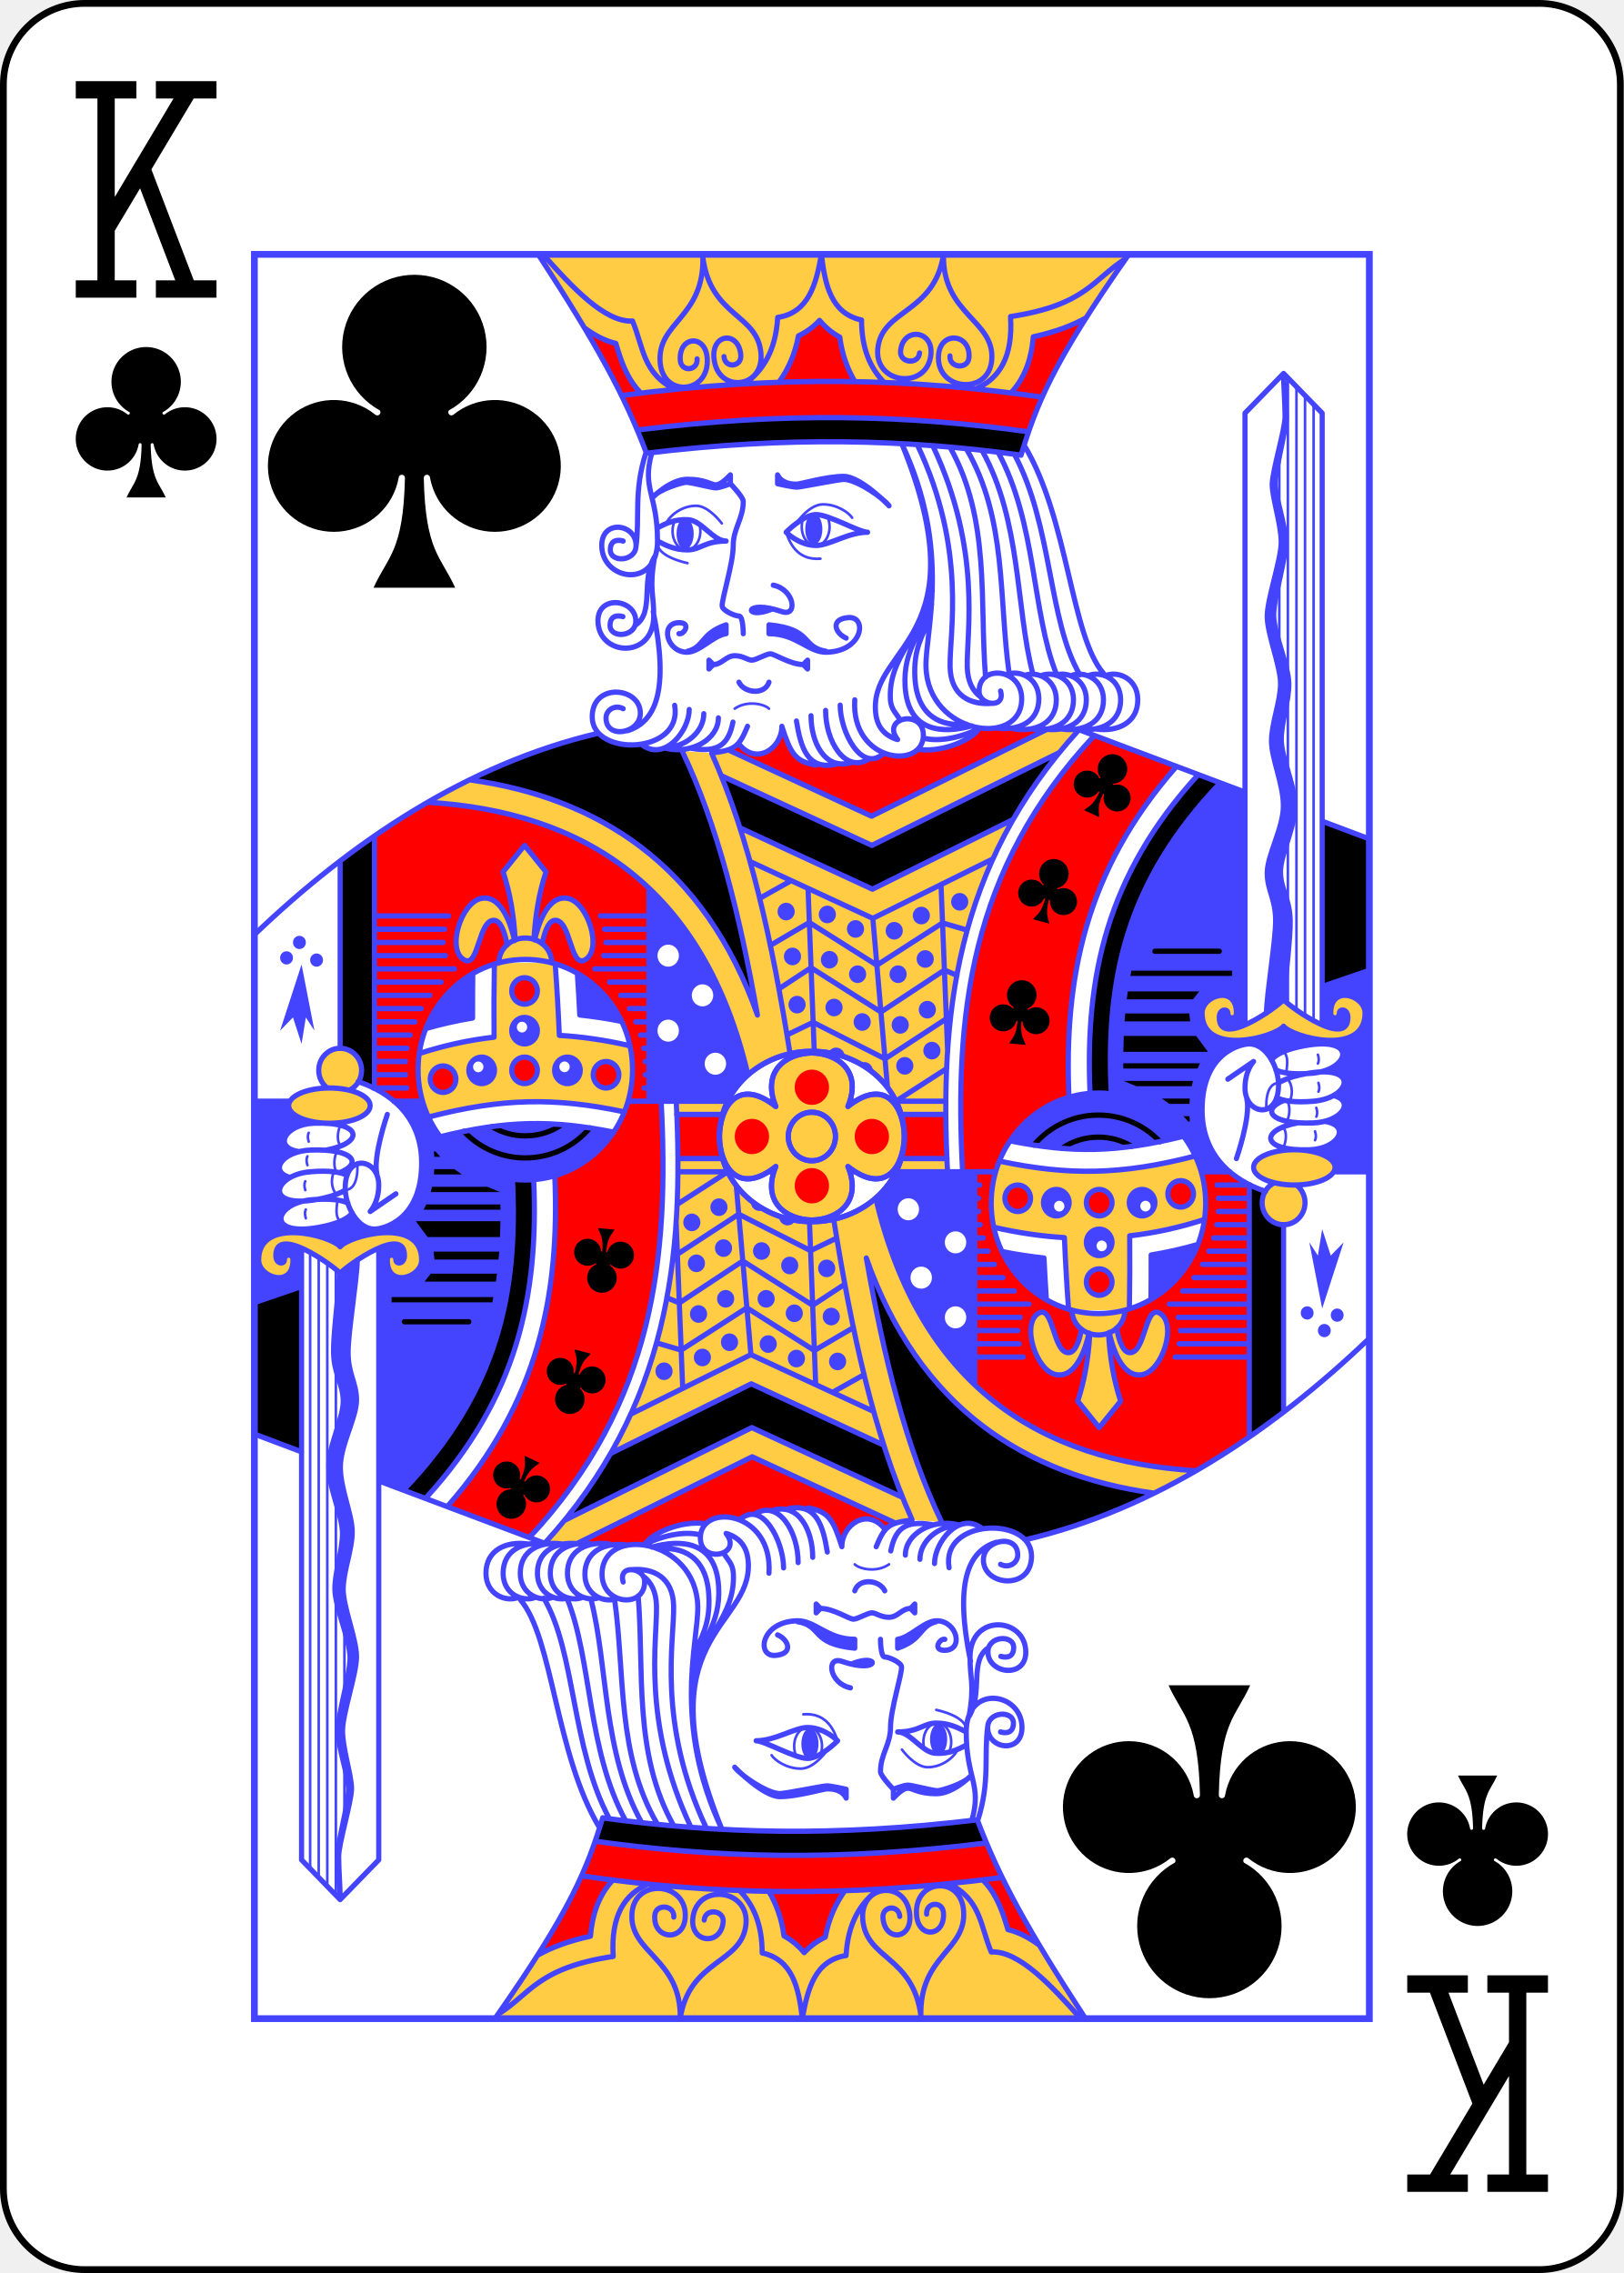
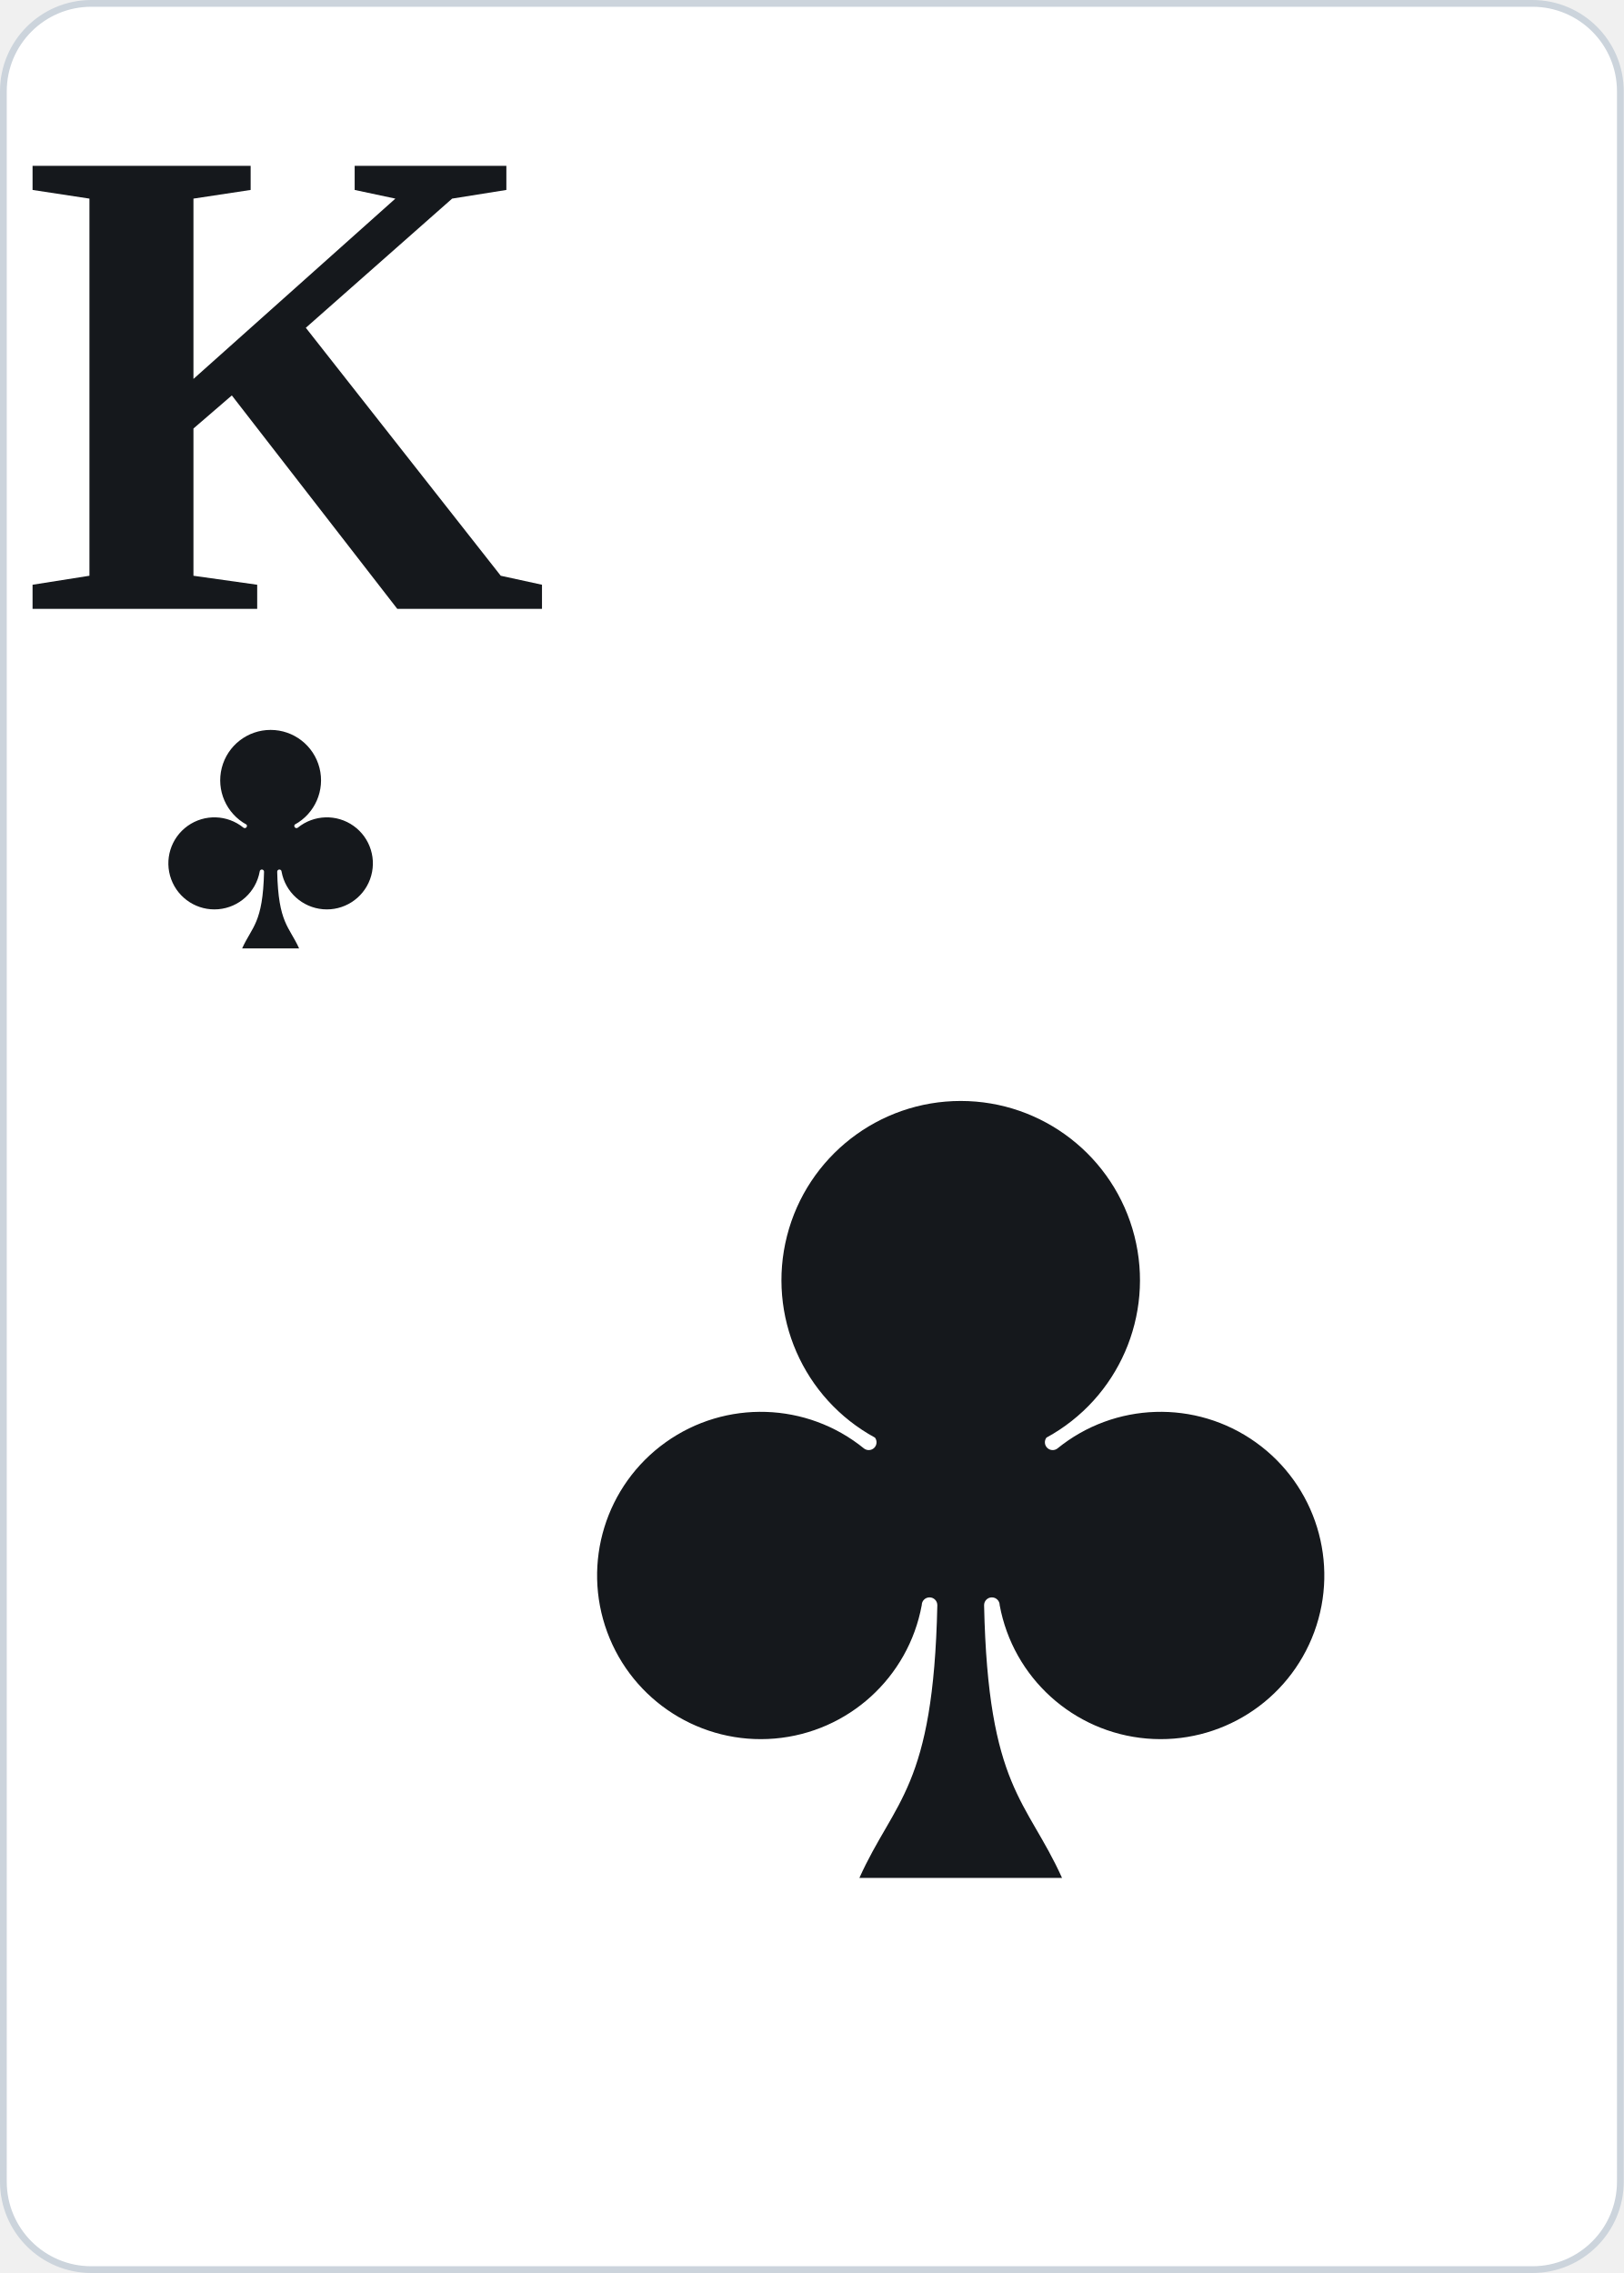
- <svg xmlns="http://www.w3.org/2000/svg" xmlns:xlink="http://www.w3.org/1999/xlink" class="card" face="KC" height="3.5in" preserveAspectRatio="none" viewBox="-120 -168 240 336" width="2.5in">
+ <svg xmlns="http://www.w3.org/2000/svg" xmlns:xlink="http://www.w3.org/1999/xlink" class="card" face="KC" width="2.5in" height="3.5in" viewBox="-120 -168 240 336">
  <defs>
-     <symbol id="VCK" viewBox="-500 -500 1000 1000" preserveAspectRatio="xMinYMid">
-       <path d="M-285 -460L-85 -460M-185 -460L-185 460M-285 460L-85 460M85 -460L285 -460M185 -440L-170 155M85 460L285 460M185 440L-10 -70" stroke="black" stroke-width="80" stroke-linecap="square" stroke-miterlimit="1.5" fill="none" />
+     <symbol id="pC" viewBox="-600 -600 1200 1200">
+       <path d="M30 150C35 385 85 400 130 500L-130 500C-85 400 -35 385 -30 150A10 10 0 0 0 -50 150A210 210 0 1 1 -124 -51A10 10 0 0 0 -110 -65A230 230 0 1 1 110 -65A10 10 0 0 0 124 -51A210 210 0 1 1 50 150A10 10 0 0 0 30 150Z" fill="#15181c" />
    </symbol>
-     <symbol id="SCK" viewBox="-600 -600 1200 1200" preserveAspectRatio="xMinYMid">
-       <path d="M30 150C35 385 85 400 130 500L-130 500C-85 400 -35 385 -30 150A10 10 0 0 0 -50 150A210 210 0 1 1 -124 -51A10 10 0 0 0 -110 -65A230 230 0 1 1 110 -65A10 10 0 0 0 124 -51A210 210 0 1 1 50 150A10 10 0 0 0 30 150Z" fill="black" />
-     </symbol>
-     <symbol id="CK6" preserveAspectRatio="none" viewBox="0 0 1300 2000">
-       <path stroke="#44F" stroke-linecap="round" stroke-linejoin="round" stroke-width="3" fill="none" d="M1205,585.225V501.004M1205,664.064V585.225M1205,736.068V664.064M1205,476.729V140M1235,868.537V170M1225,862.945V160M1215,856.566V150M1205,849.232V796.725M1195,230.035V218.912M1195,285.711V230.035M1195,370.186l10e-5,-27.113M1195,440.066V370.186M1200.558,904.105c3.887,4.861 4.604,9.572 2.486,23.824M1205,935c3.887,4.861 6.708,14.032 2.537,24.384M1203.41,958.186c3.887,4.861 4.655,15.264 0.895,23.768M1199.847,989.828c3.887,4.861 3.629,14.443 0.074,22.537M1240,907.258c1.276,3.844 1.458,7.25 0,10M1240.616,939.218c1.276,3.844 1.458,7.25 0,10M1238.152,967.503c1.276,3.844 1.458,7.25 0,10M1236.642,994.179c1.276,3.844 1.458,7.25 0,10M1193.849,939.442C1177.135,940 1180,970 1180,970M480,305c5,-10 19.189,-20 35,-20 15,0 30,20 30,20M630,307.109c0,0 15.591,-23.505 32.587,-23.701 16.869,-0.194 30.733,9.623 34.403,15.199M620,315c5,15 14.811,31.867 40,30M470,325c-3.264,17.638 35,25 35,25M518.899,305.825c0.711,2.408 1.101,5.027 1.101,7.767 0,11.823 -7.264,21.408 -16.225,21.408 -8.961,0 -16.225,-9.585 -16.225,-21.408 0,-4.157 0.898,-8.038 2.453,-11.323M668.26,297.641c1.512,3.253 2.383,7.08 2.383,11.175 0,11.823 -7.264,21.408 -16.225,21.408 -8.961,0 -16.225,-9.585 -16.225,-21.408 0,-3.679 0.703,-7.142 1.943,-10.166M560,515c15,-10 35,-5 40,0" />
-       <use xlink:href="#SCK" height="90" width="90" transform="translate(893,859)scale(1,0.972)rotate(5)translate(-45,-45)" />
-       <use xlink:href="#SCK" height="90" width="90" transform="translate(927,721)scale(1,0.972)rotate(15)translate(-45,-45)" />
-       <use xlink:href="#SCK" height="90" width="90" transform="translate(992,601)scale(1,0.972)rotate(25)translate(-45,-45)" />
-     </symbol>
-     <symbol id="CK5" preserveAspectRatio="none" viewBox="0 0 1300 2000">
-       <path stroke="#44F" stroke-linecap="round" stroke-linejoin="round" stroke-width="6" fill="none" d="M522.899,3.48c9.297,67.907 63.934,63.432 67.753,108.843 3.441,40.921 -51.645,45.49 -54.872,4.551 -2.181,-27.669 29.204,-29.893 31.355,-2.601 1.075,13.646 -18.522,15.272 -19.597,1.625M522.899,3.48C524.357,72.037 469.728,76.624 473.07,122.076c3.011,40.956 58.098,36.388 54.872,-4.551 -2.181,-27.669 -33.506,-24.692 -31.355,2.601 1.075,13.646 20.673,12.021 19.597,-1.625M803.52,0.008c-1.617,68.432 60.021,74.375 56.2,119.751 -3.446,40.92 -65.701,35.012 -62.012,-5.886 2.493,-27.641 37.895,-23.902 35.436,3.364 -1.229,13.633 -23.377,11.53 -22.147,-2.102M803.499,0.01C792.848,67.581 731.196,61.822 726.837,107.146c-3.931,40.874 58.324,46.784 62.012,5.886 2.493,-27.641 -32.977,-30.629 -35.436,-3.364 -1.229,13.633 20.918,15.735 22.147,2.102M881.76,157.364c1.162,-1.191 2.297,-2.424 3.404,-3.7 13.508,-15.578 21.043,-36.194 22.979,-60.173C934.565,87.882 954.374,80.312 970,71.807M840.764,152.609C868.581,141.054 884.669,116.444 881.616,70.528 970.038,57.493 977.856,28.05 1016.116,4.804M384.638,83.186c11.354,8.151 23.456,14.705 36.844,17.809 3.267,10.612 6.91,23.055 14.428,36.765 3.727,6.796 8.659,13.439 14.821,19.612M490.657,153.044C452.771,135.41 453.483,104.497 440.895,75.58 408.942,77.337 370.459,37.367 336.36,-0.2M611.364,145.179c10.925,-14.516 19.051,-32.222 22.987,-52.756 9.534,-4.369 17.877,-10.464 24.628,-17.581 6.334,7.509 14.316,14.094 23.585,19.026 2.55,19.152 8.806,36.11 17.69,50.523M661.111,-4.759348e-7C654.888,34.596 646.015,66.138 610.121,71.521 608.01,108.173 593.554,131.478 571.811,146.878M734.47,145.372C718.002,129.079 707.963,106.586 707.944,74.453 672.417,66.93 665.355,34.91 661.111,-4.759348e-7c0,0 0,0 0,0M1019.418,0.214C930.312,123.368 911.818,170.701 893.877,227.738M331.331,0.603C399.557,102.391 431.379,159.184 457.191,225.525M446.332,199.147c173.564,-21.015 316.127,-17.023 456.431,1.998M457.051,225.432c165.82,-19.487 302.234,-15.745 436.89,2.144M428.129,160.035c187.255,-23.821 340.462,-19.284 490.611,1.877M-0.065,771.262C113.128,665.907 248.106,577.56 401.371,542.796M1155,609.634 959.395,538.071M1300,662.683l-55,-20.122M924.371,538.304 719.572,636.91 552.273,561.626M544.177,590.88 720,670 938.568,564.763M566.03,650.06l154.613,69.575 163.991,-78.958M577.896,688.297l143.174,64.427 140.143,-67.476M647.054,757.407l78.748,48.387 76.561,-47.889M649.065,808.666l81.47,50.197 74.01,-47.519M651.494,870.604l83.774,41.328 71.531,-45.383M800.589,714.438l7.728,189.336M625.965,709.928l-36.854,20.102M647.055,757.407l-45.62,26.06M649.065,808.666l-37.577,23.997M651.494,870.604 620.961,884.876M802.363,757.904l28.806,8.172M806.798,866.548l4.647,2.216M804.545,811.344l14.644,6.01M605.783,960 599.283,960M700.717,960l-6.5,-10e-6M460,960 460,718.461M440.885,924.274a125,125 0 0 1 -125,125 125,125 0 0 1 -125,-125 125,125 0 0 1 125,-125 125,125 0 0 1 125,125v0M961.508,538.871C815.969,693.799 799.004,865.22 808.188,1039.996M825.704,1039.985C816.305,864.718 832.722,697.903 979.428,545.419M949.775,955.531C943.889,822.19 968.125,698.475 1075.097,580.488M999.086,951.68C992.442,822.224 1015.816,711.505 1126.139,599.147M974.32,951.086C968.491,820.681 992.685,704.047 1100.521,589.751M677.5,1000A27.5,27.5 0 0 1 650,1027.5 27.5,27.5 0 0 1 622.5,1000 27.5,27.5 0 0 1 650,972.5 27.5,27.5 0 0 1 677.5,1000v0M692.055,965.938C709.004,925.848 680.221,905.826 650,905.238c-30.221,0.587 -59.004,20.61 -42.055,60.699 -45,-34.547 -65.377,2.234 -65.636,34.062 0.259,31.828 20.636,68.61 65.636,34.062 -16.95,40.089 11.834,60.112 42.055,60.699 30.221,-0.587 59.004,-20.61 42.055,-60.699 45,34.547 65.377,-2.234 65.636,-34.062 -0.259,-31.828 -20.636,-68.61 -65.636,-34.062v0M498.674,562.882c41.321,84.043 67.265,185.872 87.853,299.418C556.316,778.594 509.835,715.502 450.533,671.752 393.438,629.63 325.648,605.784 251.28,595.714M196.201,960H162.654M140,659.363V940M100,687.779V900M1214.918,1054.939A25,25 0 0 1 1225,1075v0a25,25 0 0 1 -25,25 25,25 0 0 1 -25,-25 25,25 0 0 1 14.281,-22.585M1179.074,1062.185C1156.123,1055.045 1105,1032.163 1105,970c0,-65 45,-75 55,-75 20,0 34.105,26.642 34.105,46.642 0,40 -39.105,33.772 -39.105,3.358 0,-20 10,-30 10,-30l-30,20M1260,1035a47.5,20 0 0 1 -47.5,20 47.5,20 0 0 1 -47.5,-20 47.5,20 0 0 1 47.5,-20 47.5,20 0 0 1 47.5,20v0M1193.849,939.442C1199.452,935.884 1208.185,932.532 1220,930v0c70,-15 59.845,26.263 15,30 -21.683,1.807 -36.039,-0.242 -43.223,-4.09M1258.165,953.489c25.294,6.414 10.023,30.033 -24.041,31.153 -50.432,1.659 -60.461,-15.413 -33.333,-25.699M1247.535,982.835c31.398,4.087 17.286,31.032 -17.147,32.231 -56.677,1.973 -59.351,-22.549 -13.184,-30.637M1185.958,913.445c3.48,-5.511 14.34,-11.303 32.413,-15.176v0c70,-15 59.845,26.263 15,30 -20.954,1.746 -35.065,-0.109 -42.474,-3.708M1157.097,957.322C1162.097,977.322 1145,1025 1145,1025M1155,873.428V180l45,-45 45,45v693.428M1105,860c0,-20 40,-32.707 40,0 0,7.453 -10,7.533 -10,0 0,-5 -9.929,-5.124 -10,5 -0.247,34.999 65,-10 75,-20 10,10 75.247,54.999 75,20 -0.071,-10.124 -10,-10 -10,-5 0,7.533 -10,7.453 -10,0 0,-32.707 40,-20 40,0 0,50 -85,27.6 -95,15 -10,12.6 -95,35 -95,-15v0M1200.408,845.624c1.908,-27.812 7.833,-71.455 7.302,-90.895 -0.682,-24.991 -10.74,-33.899 -11.286,-53.891 -0.546,-19.993 17.447,-51.39 16.765,-76.381 -0.682,-24.991 -15.3,-53.223 -15.846,-73.216 -0.546,-19.993 9.326,-45.271 8.781,-65.264 -0.546,-19.993 -17.089,-55.86 -17.634,-75.853 -0.546,-19.993 14.55,-64.526 14.005,-84.519 -0.546,-19.993 -11.856,-50.106 -12.265,-65.1 -0.409,-14.994 13.301,-62.439 12.892,-77.433C1202.711,168.078 1200.447,149.679 1200,135c-0.037,15.315 1.716,33.768 1.716,48.768 0,15 -15,62.053 -15,77.053 0,15 10.484,45.411 10.484,65.411 0,20 -16.305,64.105 -16.305,84.105 0,20 15.558,56.305 15.558,76.305 0,20 -10.558,45 -10.558,65 0,20 13.842,48.621 13.842,73.621 0,25 -18.842,55.895 -18.842,75.895 0,20 9.811,29.179 9.811,54.179 0,23.257 -10.174,80.862 -10.747,104.862M203.405,977.834c85.591,-21.582 147.294,-22.233 227.62,-5.818M279.805,804.715c-0.507,27.74 -0.591,55.303 -0.357,82.688 -30.264,3.329 -59.225,9.709 -87.14,18.529M350.728,804.292c2.057,26.958 3.642,53.992 4.812,81.079 26.316,1.508 53.676,5.313 82.16,11.718M217.225,1000.164c76.071,-18.433 129.859,-19.104 201.299,-5.165M254.644,815.468c-0.216,16.81 -0.265,33.535 -0.23,50.209 -18.617,2.97 -36.774,6.973 -54.477,11.922M428.173,869.543c-16.592,-3.257 -32.855,-5.668 -48.802,-7.302 -0.814,-15.765 -1.727,-31.52 -2.813,-47.256M330,880a15,15 0 0 1 -15,15 15,15 0 0 1 -15,-15 15,15 0 0 1 15,-15 15,15 0 0 1 15,15v0M330,835a15,15 0 0 1 -15,15 15,15 0 0 1 -15,-15 15,15 0 0 1 15,-15 15,15 0 0 1 15,15v0M330,925a15,15 0 0 1 -15,15 15,15 0 0 1 -15,-15 15,15 0 0 1 15,-15 15,15 0 0 1 15,15v0M280,925a15,15 0 0 1 -15,15 15,15 0 0 1 -15,-15 15,15 0 0 1 15,-15 15,15 0 0 1 15,15v0M235,935a15,15 0 0 1 -15,15 15,15 0 0 1 -15,-15 15,15 0 0 1 15,-15 15,15 0 0 1 15,15v0M380,925a15,15 0 0 1 -15,15 15,15 0 0 1 -15,-15 15,15 0 0 1 15,-15 15,15 0 0 1 15,15v0M425,930a15,15 0 0 1 -15,15 15,15 0 0 1 -15,-15 15,15 0 0 1 15,-15 15,15 0 0 1 15,15v0M285.242,803.2a30.653,27.5 0 0 1 -0.01,-0.7 30.653,27.5 0 0 1 30.653,-27.5 30.653,27.5 0 0 1 30.653,27.5v0a30.653,27.5 0 0 1 -0.011,0.741M303.336,777.964C300.167,763.716 289.4,725.933 265,730c-23.937,3.989 -41.639,59.017 -20,70 16.945,8.601 16.09,-46.873 35,-45 9.353,0.926 13.581,21.494 14.691,28.027M304.095,777.143c4.4e-4,0.008 8.8e-4,0.016 10e-4,0.024M325.938,776.554C327.446,750.406 331.614,724.785 340,700l-25,-30 -25,30c8.449,24.971 12.617,50.791 14.095,77.143M325.937,776.57c3e-4,-0.005 6.1e-4,-0.011 9.1e-4,-0.016M335.565,781.59C336.989,773.911 341.253,755.866 350,755c18.91,-1.873 18.055,53.601 35,45 21.639,-10.983 3.937,-66.011 -20,-70 -24.002,-4 -34.812,32.494 -38.175,47.247M177.596,945l-38.541,10e-6M176.176,930 140,930M176.207,915 140,915M178.039,900 140,900M181.582,885l-41.582,10e-6M187.125,870 140,870M194.607,855l-54.607,-2e-5M204.609,840 140,840M217.781,825l-77.781,2e-5M233.264,810l-93.264,-3e-5M222.865,795 140,795M220.217,780l-80.217,2e-5M221.762,765 140,765M226.447,750H140M460,945h-5.826M460,930h-4.406M460,915h-4.436M460,900h-6.271M460,885h-9.812M460,870H444.662M460,855H437.189M460,840h-32.812M460,825l-46.006,10e-6M460,810l-63.174,-10e-6M460,795H407.115M460,780H409.783M460,765H408.238M460,750H403.553M1300,1040h-41.57M1245,830l55,-18.333M865.539,536.833c25.59,3.759 49.271,-7.043 49.106,-33.284 -0.151,-23.912 -23.268,-33.143 -37.899,-27.026M885.893,538.011c25.59,3.759 49.271,-7.043 49.106,-33.284 -0.146,-23.15 -21.819,-32.541 -36.477,-27.564M905.893,538.011c25.59,3.759 49.271,-7.043 49.106,-33.284 -0.151,-23.912 -23.268,-33.143 -37.899,-27.026M920.893,538.011c25.59,3.759 49.271,-7.043 49.106,-33.284 -0.144,-22.841 -21.244,-32.288 -35.886,-27.755M940.893,538.011c25.59,3.759 49.271,-7.043 49.106,-33.284 -0.151,-23.912 -23.268,-33.143 -37.899,-27.026M960.893,538.011c25.59,3.759 49.271,-7.043 49.106,-33.284 -0.151,-23.912 -23.268,-33.143 -37.899,-27.026M980.893,538.011c25.59,3.759 49.271,-7.043 49.106,-33.284 -0.151,-23.912 -23.268,-33.143 -37.899,-27.026M754.939,214.828c58.346,120.263 27.109,213.533 28.095,252.466C785,545 895,560 894.644,503.549 894.424,468.549 845,465 845,495c-0.589,16.604 31.333,20.568 25,0M772.98,215.893c58.234,119.781 37.199,213.163 38.182,251.981 0.82,32.388 23.432,43.343 49.503,41.019M791.001,216.953c57.746,119.272 39.18,212.217 40.16,250.92 0.414,16.365 6.392,27.258 15.569,33.731M811.034,218.617c47.441,81.937 34.363,176.107 41.472,260.645M830.075,220.354C877.756,299.707 867.694,390.717 880.005,475M848.35,222.124c45.916,80.088 39.247,178.279 59.153,252.778M867.13,224.324c44.889,80.253 39.318,181.402 67.873,251.109M886.073,226.539c44.622,81.12 39.369,189.049 76.428,250.118M897.635,216.501C949.209,300.14 951.802,432.027 990,475M774.524,561.152C804.212,565.214 839.251,548.55 845,537.053M755,215C846.368,433.509 720.994,442.801 724.062,515.888 724.908,536.029 735,545 748.285,549.575M779.956,548.381c21.553,5.252 48.56,-2.6 66.067,-11.301M790.445,381.673c-9.302,47.959 -51.778,73.173 -48.878,123.24 0.654,11.282 7.62,16.121 11.394,23.114M789.697,396.481c-10.502,31.11 -33.464,50.383 -31.002,92.875 3.099,53.494 45.332,53.94 77.633,45.163M788.25,411.562c-8.795,19.553 -20.033,35.141 -18.103,68.44 2.595,44.789 31.606,55.442 59.938,52.572M700,505c-4.579,71.226 80,80 80,40 0,-30 -50,-20 -30,5M683,511c0,30 24.833,77.835 51.129,54.581M666,517c0,35 22.575,70.896 49.356,55.678M649,523c0,30 16,62 46.421,53.226M632,529c5,30 13,56 45.453,49.033M615,535c10,30 15,40 39.615,43.97M575,535c-10,23.797 -15.385,26.851 -40,30M558,530.241C553,554.038 542.453,565.526 510,560M541,525.481C541,549.278 510.421,566.959 480,560M507,515.962c0,23.797 -28.117,58.868 -54.413,40.421M490,511.203C500,566.729 395,570 393.916,525.213 392.943,484.997 450,490 450,520c0,23.643 -40.818,30.224 -40,5 0.266,-8.218 10,-15 20,-10M565,555c20,25 50,5 50,-20M524,520.722c0,20.171 -20.534,37.883 -45.319,38.573M463.466,224.87C451.463,265.442 470,272.05 470,325c0,55 -65,45 -65,5 0,-30 40,-25 40,0 0,18.405 -30,20 -30,5 0,-15 15,-10 15,-10M456.513,224.828c-14.602,44.608 -6.856,72.643 -11.642,107.215M429.684,410.692c0,0 -15,-5 -15,10 0,15 30,13.405 30,-5 0,-25 -44.105,-30.411 -44.105,-0.411 0,40 64.421,44.718 65,-5C465.877,384.618 460,380 466.736,342.638 450,370 466.9,406.048 444.105,420.411M465,405c18.917,89.457 2.83,125.099 -30,135M465,275c0,0 20,-20 40,-20 20,0 27.543,6.061 32.537,6.305C543.061,261.576 550,255 555,250v10c0,0 -12.053,4.663 -17.053,4.663 -5,0 -26.044,-5.808 -34.179,-6.305C499.795,258.115 471.543,266.395 465,275M740,285c0,0 -32.906,-33.284 -52.906,-33.284 -20,0 -49.3,8.524 -54.294,8.768C627.276,260.755 615,260 610,250v10c0,0 17.389,3.842 22.389,3.842 5,0 50.166,-9.234 55.936,-8.768C704.21,256.356 733.457,276.395 740,285M555,260c0,0 15,15 15,20 0,20 -11.716,30.411 -11.716,50.411 0,20 -13.284,59.589 -12.874,68.284C545.646,403.689 560,410 565,410c5,0 5,20 5,20M605,375c25,5 28.974,36.325 10,30 -45,-15 -45,10 -12.537,-2.463M530,460v10l5,-5 -5,-5v0M645,460v10l-5,-5 5,-5v0M535,465c10,0 15,-10 25,-10 10,0 15,5 20,5 5,0 16.568,-7.126 21.568,-7.126C606.568,452.874 625,465 640,465M565,485c5.861,12.36 30,15 35,0M470,310c10,-5 20,-10 35.747,-9.179C521.537,301.644 535,325 550,325c-25,0 -30,10 -45,10 -15,0 -25,-5 -35,-10M620,315c0,0 20,-20 35,-20 15,0 50,20 60,20 -22.347,-0.051 -44.764,15 -60,15 -20,0 -35,-15 -35,-15M495,430c5.819,1.439 15,-12.658 0,-12.446 -22.653,0.321 -14.297,33.469 9.464,33.432C519.068,450.963 535,432.099 550,430v-10c-30,10 -25,25 -45,30M690,435c-12.381,-5 -19.673,-21.471 2.428,-23.217C715,410 710,450 667.297,450.986 645.72,451.484 632.317,430 600,430v-10c52.098,5 36.947,25 66.505,30M757.847,1000A107.847,96.548 0 0 1 650,1096.548 107.847,96.548 0 0 1 542.153,1000 107.847,96.548 0 0 1 650,903.452 107.847,96.548 0 0 1 757.847,1000v0M533.149,565.48c44.801,97.376 70.461,213.438 91.431,340.761M721.07,752.725 738.183,944.621M645.539,718.736l7.249,184.842M551.963,960 435.613,960M806.262,960 748.01,960M748.007,959.995l59.21,-37.006M201.986,621.105c182.606,10.658 322.191,96.312 373.563,309.079M754.227,975h51.22M492.499,975h52.346" />
-     </symbol>
-     <symbol id="CK4" preserveAspectRatio="none" viewBox="0 0 1300 2000">
-       <path fill="black" d="M672.932,185.051c-70.695,-0.111 -145.242,4.245 -226.6,14.096l10.719,26.285c165.82,-19.487 302.234,-15.744 436.891,2.145l8.82,-26.432C828.225,191.039 753.053,185.177 672.932,185.051ZM401.371,542.795c-51.871,11.766 -101.648,29.669 -149.643,52.605 73.92,10.384 141.71,34.23 198.805,76.352 59.302,43.75 105.782,106.842 135.994,190.549C565.939,748.755 539.995,646.926 498.674,562.883L425,555ZM938.568,564.764 720,670 544.178,590.879l21.852,59.182 154.613,69.574 163.99,-78.959zm161.953,24.988C992.685,704.048 968.491,820.681 974.32,951.086l24.766,0.594C992.443,822.223 1015.815,711.504 1126.139,599.146ZM1245,642.299v187.727l55,-18.357V662.613ZM139.914,659.406c-13.638,9.143 -39.99,28.348 -39.99,28.348L100,900c13.807,0 25,11.193 25,25 0,4.939 -1.431,9.543 -4.184,13.057 5.064,1.281 12.006,3.796 19.5,7.492L140,940ZM1050,787c-4.057,-0.057 -4.057,6.057 0,6h75c4.057,0.057 4.057,-6.057 0,-6zm-27.457,25 -1.141,6H1140v-6zm-4.174,23.5 -1.242,9h77.267l7.236,-9zm-2.996,25 -0.814,9h76.51l-1.035,-9zm-1.726,25.5 -0.492,18h98.631l-13.719,-18zm-0.602,31 0.133,6h86.402l3.066,-6zm0.447,20 14.803,6h64.621l1.395,-6zm44.559,20 8.865,6h23.383l0.357,-6zm25.17,20 5.519,6h2.035l-0.543,-6zm-725.148,6.648a3,3 0 0 0 -1.604,0.529c-11.457,7.663 -25.357,12.096 -40.584,12.096 -13.727,0 -26.375,-3.605 -37.129,-9.928a3,3 0 1 0 -3.041,5.172c11.669,6.861 25.391,10.756 40.17,10.756 16.394,0 31.485,-4.793 43.92,-13.109a3,3 0 0 0 -1.732,-5.516zm33.119,3.672a3,3 0 0 0 -2.297,1.055c-17.731,20.208 -43.762,32.898 -73.01,32.898 -27.389,0 -51.952,-11.127 -69.527,-29.137a3,3 0 1 0 -4.295,4.189c18.666,19.127 44.806,30.947 73.822,30.947 30.986,0 58.688,-13.479 77.52,-34.941a3,3 0 0 0 -2.213,-5.012z" />
-     </symbol>
-     <symbol id="CK3" preserveAspectRatio="none" viewBox="0 0 1300 2000">
-       <path fill="#44F" d="M1200,135c-0.037,15.315 1.717,33.768 1.717,48.768 0,15 -15,62.053 -15,77.053 0,15 10.484,45.412 10.484,65.412 0,20 -16.307,64.104 -16.307,84.104 0,20 15.559,56.307 15.559,76.307 0,20 -10.559,45 -10.559,65 0,20 13.842,48.621 13.842,73.621 0,25 -18.842,55.895 -18.842,75.895 0,20 9.812,29.178 9.812,54.178 0,23.257 -10.175,80.864 -10.748,104.863l20.449,-14.576c1.908,-27.812 7.832,-71.454 7.301,-90.895 -0.682,-24.991 -10.739,-33.898 -11.285,-53.891 -0.546,-19.993 17.448,-51.39 16.766,-76.381 -0.682,-24.991 -15.302,-53.224 -15.848,-73.217 -0.546,-19.993 9.327,-45.271 8.781,-65.264 -0.546,-19.993 -17.089,-55.859 -17.635,-75.852 -0.546,-19.993 14.552,-64.527 14.006,-84.52 -0.546,-19.993 -11.856,-50.105 -12.266,-65.1 -0.409,-14.994 13.302,-62.439 12.893,-77.434C1202.712,168.078 1200.447,149.679 1200,135ZM652.26,294.029a10,17.5 0 0 0 -10,17.5 10,17.5 0 0 0 10,17.5 10,17.5 0 0 0 10,-17.5 10,17.5 0 0 0 -10,-17.5zm-150.045,5.174a10,17.5 0 0 0 -10,17.5 10,17.5 0 0 0 10,17.5 10,17.5 0 0 0 10,-17.5 10,17.5 0 0 0 -10,-17.5zM550,420c-30,10 -25,25 -45,30l-0.535,0.986C519.068,450.964 535,432.099 550,430Zm50,0v10c32.317,0 45.721,21.485 67.297,20.986L666.506,450C636.948,445 652.098,425 600,420Zm526,179.061c-110.185,112.444 -133.558,223.164 -127.121,352.562 49.771,5.739 90.761,41.014 104.746,88.152l33.434,0.154C1119.776,1025.488 1105,1003.421 1105,970c0,-65 45,-75 55,-75 10.714,0 19.736,7.646 25.881,18.133 3.557,-5.198 14.418,-10.991 32.49,-14.863 66.707,-14.294 60.623,22.506 20.529,29.049 36.973,-3.507 38.855,15.323 19.521,26.08 21.321,5.563 13.378,23.555 -10.729,29.428 31.239,4.095 17.127,31.041 -17.062,32.982 17.353,3.768 29.369,10.889 29.369,19.191 0,1.834 -0.586,3.61 -1.627,5.148L1300,1040.029V662.668l-55,-20.164 -0.103,230.912c16.051,6.826 30.219,7.928 30.104,-8.416 -0.071,-10.124 -10,-10 -10,-5 0,7.533 -10,7.453 -10,0 0,-32.707 40,-20 40,0 0,50 -85,27.6 -95,15 -4.206,5.299 -21.68,12.325 -40.516,14.977 -0.269,0.038 -0.539,0.075 -0.809,0.111 -1.133,0.152 -2.269,0.292 -3.408,0.41C1130.54,893.06 1105,887.407 1105,860c0,-20 40,-32.707 40,0 0,7.453 -10,7.533 -10,0 0,-5 -9.929,-5.124 -10,5 -0.114,16.128 13.68,15.268 29.783,8.551L1155,609.209Zm112.9,328.258c-1.969,0.187 -4.011,0.42 -6.182,0.738 2.14,-0.166 4.202,-0.415 6.182,-0.738zM460.174,718.588 459.896,960 550.65,960.072 575.322,929.25C552.679,836.103 513.073,767.382 460.174,718.588Zm362.207,5.328a10,10 0 0 0 -10,10 10,10 0 0 0 10,10 10,10 0 0 0 10,-10 10,10 0 0 0 -10,-10zM620,735a10,10 0 0 0 -10,10 10,10 0 0 0 10,10 10,10 0 0 0 10,-10 10,10 0 0 0 -10,-10zm48.029,3.283a10,10 0 0 0 -10,10 10,10 0 0 0 10,10 10,10 0 0 0 10,-10 10,10 0 0 0 -10,-10zm109.605,1.232a10,10 0 0 0 -10,10 10,10 0 0 0 10,10 10,10 0 0 0 10,-10 10,10 0 0 0 -10,-10zm-76.764,15.189a10,10 0 0 0 -10,10 10,10 0 0 0 10,10 10,10 0 0 0 10,-10 10,10 0 0 0 -10,-10zm45.154,2.053a10,10 0 0 0 -10,10 10,10 0 0 0 10,10 10,10 0 0 0 10,-10 10,10 0 0 0 -10,-10zM52.5,772.5a7.5,7.5 0 0 0 -7.5,7.5 7.5,7.5 0 0 0 7.5,7.5 7.5,7.5 0 0 0 7.5,-7.5 7.5,7.5 0 0 0 -7.5,-7.5zm430,10c6.904,0 12.5,5.596 12.5,12.5 0,6.904 -5.596,12.5 -12.5,12.5 -6.904,0 -12.5,-5.596 -12.5,-12.5 0,-6.904 5.596,-12.5 12.5,-12.5zm144.889,3.402a10,10 0 0 0 -10,10 10,10 0 0 0 10,10 10,10 0 0 0 10,-10 10,10 0 0 0 -10,-10zm154.762,2.875a10,10 0 0 0 -10,10 10,10 0 0 0 10,10 10,10 0 0 0 10,-10 10,10 0 0 0 -10,-10zm-111.658,0.82a10,10 0 0 0 -10,10 10,10 0 0 0 10,10 10,10 0 0 0 10,-10 10,10 0 0 0 -10,-10zM37.5,790a7.5,7.5 0 0 0 -7.5,7.5 7.5,7.5 0 0 0 7.5,7.5 7.5,7.5 0 0 0 7.5,-7.5 7.5,7.5 0 0 0 -7.5,-7.5zm35,2.5A7.5,7.5 0 0 0 65,800 7.5,7.5 0 0 0 72.5,807.5 7.5,7.5 0 0 0 80,800 7.5,7.5 0 0 0 72.5,792.5ZM55,805l-25,75 15,-15 10,30 5,-30 10,15zm648.334,1.018a10,10 0 0 0 -10,10 10,10 0 0 0 10,10 10,10 0 0 0 10,-10 10,10 0 0 0 -10,-10zm47.207,0a10,10 0 0 0 -10,10 10,10 0 0 0 10,10 10,10 0 0 0 10,-10 10,10 0 0 0 -10,-10zm-373.895,9.004c0.997,15.698 1.91,31.454 2.725,47.219 15.947,1.634 32.21,4.046 48.732,7.035 -11.308,-23.03 -29.273,-41.879 -51.457,-54.254zM254.529,815.438c-24.402,13.713 -43.634,35.351 -54.459,61.779 17.57,-4.566 35.727,-8.569 54.344,-11.539 -0.036,-16.674 0.013,-33.4 0.115,-50.24zM522.5,827.5c6.904,0 12.5,5.596 12.5,12.5 0,6.904 -5.596,12.5 -12.5,12.5 -6.904,0 -12.5,-5.596 -12.5,-12.5 0,-6.904 5.596,-12.5 12.5,-12.5zm110.227,13a10,10 0 0 0 -10,10 10,10 0 0 0 10,10 10,10 0 0 0 10,-10 10,10 0 0 0 -10,-10zm43.104,3.285a10,10 0 0 0 -10,10 10,10 0 0 0 10,10 10,10 0 0 0 10,-10 10,10 0 0 0 -10,-10zm108.783,2.463a10,10 0 0 0 -10,10 10,10 0 0 0 10,10 10,10 0 0 0 10,-10 10,10 0 0 0 -10,-10zm-75.943,13.957a10,10 0 0 0 -10,10 10,10 0 0 0 10,10 10,10 0 0 0 10,-10 10,10 0 0 0 -10,-10zm44.336,3.285a10,10 0 0 0 -10,10 10,10 0 0 0 10,10 10,10 0 0 0 10,-10 10,10 0 0 0 -10,-10zM315,865a15,15 0 0 0 -15,15 15,15 0 0 0 15,15 15,15 0 0 0 15,-15 15,15 0 0 0 -15,-15zm167.5,2.5c6.904,0 12.5,5.596 12.5,12.5 0,6.904 -5.596,12.5 -12.5,12.5 -6.904,0 -12.5,-5.596 -12.5,-12.5 0,-6.904 5.596,-12.5 12.5,-12.5zm-170.459,2.441a6.026,6.074 0 0 1 6.027,6.074 6.026,6.074 0 0 1 -6.027,6.074 6.026,6.074 0 0 1 -6.025,-6.074 6.026,6.074 0 0 1 6.025,-6.074zm477.91,22.693a10,10 0 0 0 -10,10 10,10 0 0 0 10,10 10,10 0 0 0 10,-10 10,10 0 0 0 -10,-10zm-111.658,6.568a10,10 0 0 0 -9.105,5.867l19.084,4.783a10,10 0 0 0 0.021,-0.65 10,10 0 0 0 -10,-10zM537.5,905c6.904,0 12.5,5.596 12.5,12.5 0,6.904 -5.596,12.5 -12.5,12.5 -6.904,0 -12.5,-5.596 -12.5,-12.5 0,-6.904 5.596,-12.5 12.5,-12.5zm220.842,4.877a10,10 0 0 0 -10,10 10,10 0 0 0 10,10 10,10 0 0 0 10,-10 10,10 0 0 0 -10,-10zM265,910a15,15 0 0 0 -15,15 15,15 0 0 0 15,15 15,15 0 0 0 15,-15 15,15 0 0 0 -15,-15zm100,0a15,15 0 0 0 -15,15 15,15 0 0 0 15,15 15,15 0 0 0 15,-15 15,15 0 0 0 -15,-15zm-3.393,4.941a6.026,6.074 0 0 1 6.025,6.074 6.026,6.074 0 0 1 -6.025,6.074 6.026,6.074 0 0 1 -6.027,-6.074 6.026,6.074 0 0 1 6.027,-6.074zM261.025,915a6.026,6.074 0 0 1 6.027,6.074 6.026,6.074 0 0 1 -6.027,6.074A6.026,6.074 0 0 1 255,921.074 6.026,6.074 0 0 1 261.025,915Zm450.107,0.623a10,10 0 0 0 -5.623,1.732l15.465,10.043a10,10 0 0 0 0.158,-1.775 10,10 0 0 0 -10,-10zm-385.545,69.748c-33.881,0.246 -68.068,5.053 -108.615,14.904 22.599,29.839 58.518,48.998 98.912,48.998 42.75,0 80.488,-21.459 102.834,-54.234 -33.579,-6.552 -63.236,-9.885 -93.131,-9.668z" />
-     </symbol>
-     <symbol id="CK2" preserveAspectRatio="none" viewBox="0 0 1300 2000">
-       <path fill="red" d="M330,835a15,15 0 0 1 -15,15 15,15 0 0 1 -15,-15 15,15 0 0 1 15,-15 15,15 0 0 1 15,15zM330,925a15,15 0 0 1 -15,15 15,15 0 0 1 -15,-15 15,15 0 0 1 15,-15 15,15 0 0 1 15,15zM235,935a15,15 0 0 1 -15,15 15,15 0 0 1 -15,-15 15,15 0 0 1 15,-15 15,15 0 0 1 15,15zM425,930a15,15 0 0 1 -15,15 15,15 0 0 1 -15,-15 15,15 0 0 1 15,-15 15,15 0 0 1 15,15zM139.82,945.306c7.62,3.718 15.839,8.658 23.19,14.922l33.176,-0.048c-3.453,-11.245 -5.302,-23.36 -5.302,-35.905 10e-6,-58.338 39.964,-107.342 94.008,-121.128l0.349,0.054c-0.007,-0.233 -0.01,-0.466 -0.01,-0.7 0,-7.817 3.635,-14.872 9.465,-19.676C293.581,776.494 289.353,755.926 280,755c-18.91,-1.873 -18.055,53.601 -35,45 -21.639,-10.983 -3.937,-66.011 20,-70 24.4,-4.067 35.167,33.716 38.336,47.964l0.759,-0.82C302.617,750.791 298.449,724.971 290,700l25,-30 25,30c-8.386,24.785 -12.554,50.406 -14.062,76.554l0.887,0.693C330.188,762.494 340.998,726 365,730c23.937,3.989 41.639,59.017 20,70 -16.945,8.601 -16.09,-46.873 -35,-45 -8.747,0.866 -13.011,18.911 -14.708,26.302 6.749,4.751 11.246,12.504 11.246,21.198 0,0 -0.004,0.494 0.335,0.738 54.217,13.902 94.012,62.822 94.012,121.037 0,12.296 -1.775,24.177 -5.178,35.564l24.588,0.162 -0.034,-241.332c-67.099,-62.058 -155.93,-91.59 -258.1,-97.65 -21.19,11.91 -42.063,24.819 -62.295,38.421L140,940ZM600.074,1000a20,20 0 0 1 -20,20 20,20 0 0 1 -20,-20 20,20 0 0 1 20,-20 20,20 0 0 1 20,20zM670,944.171a20,20 0 0 1 -20,20 20,20 0 0 1 -20,-20 20,20 0 0 1 20,-20 20,20 0 0 1 20,20zM492.279,974.457c0.903,16.641 1.104,34.162 1.149,50.803l53.451,-0.341c-3.026,-7.745 -4.501,-16.506 -4.569,-24.919 0.07,-8.615 1.614,-17.593 4.745,-25.429M949.495,955.597c-40.89,11.85 -72.976,43.679 -85.452,84.269l-38.424,0.127c-9.314,-175.274 7.103,-342.09 153.56,-494.674l95.939,35.134C968.125,698.475 943.889,822.19 949.495,955.597ZM869.189,535.838l55.182,2.466 -204.799,98.606 -167.212,-75.257c4.803,-1.49 8.364,-3.585 12.055,-6.76C585,580 615,560 615,535c10,30 15,40 39.615,43.97 28.317,-1.168 56.271,-2.887 77.742,-14.417 16.018,6.956 33.704,5.118 42.247,-4.035 29.608,4.696 64.647,-11.968 69.861,-23.703 8.364,1.277 17.089,1.043 24.724,-0.977zM385.068,83.802c10.924,7.535 23.026,14.089 36.414,17.193 3.267,10.612 6.91,23.055 14.428,36.765 3.727,6.796 8.659,13.439 14.083,19.651 56.069,-6.631 109.767,-10.662 161.315,-12.313 10.983,-14.435 19.109,-32.141 23.045,-52.675 9.534,-4.369 17.877,-10.464 24.628,-17.581 6.334,7.509 14.316,14.094 23.585,19.026 2.55,19.152 8.806,36.11 17.092,50.458 62.52,0.996 122.871,5.51 182.229,12.897 1.037,-1.05 2.172,-2.283 3.279,-3.56 13.508,-15.578 21.043,-36.194 22.979,-60.173 26.421,-5.609 46.231,-13.179 61.298,-20.946C932.027,129.866 915.355,165.636 902.969,200.448 762.459,182.124 619.895,178.132 445.947,198.207 430.242,162.076 411.849,127.382 385.068,83.802Z" />
-     </symbol>
-     <symbol id="CK1" preserveAspectRatio="none" viewBox="0 0 1300 2000">
-       <path fill="#FC4" d="M315.885,799.273c-12.562,0 -24.692,1.853 -36.105,5.371 -0.482,27.81 -0.564,55.373 -0.33,82.758 -30.264,3.329 -59.226,9.711 -87.205,18.668 -0.918,6.037 -1.359,12.068 -1.359,18.203 0,19.372 4.407,37.715 12.396,53.82 85.715,-21.842 147.417,-22.492 227.926,-6.012 6.301,-14.68 9.678,-30.85 9.678,-47.809 0,-9.419 -1.041,-18.594 -3.1,-27.301 -28.568,-6.289 -55.929,-10.094 -82.244,-11.602 -1.17,-27.087 -2.756,-54.122 -4.695,-81.094 -11.011,-3.262 -22.783,-5.004 -34.961,-5.004zM315,865a15,15 0 0 1 15,15 15,15 0 0 1 -15,15 15,15 0 0 1 -15,-15 15,15 0 0 1 15,-15zm-50,45a15,15 0 0 1 15,15 15,15 0 0 1 -15,15 15,15 0 0 1 -15,-15 15,15 0 0 1 15,-15zm100,0a15,15 0 0 1 15,15 15,15 0 0 1 -15,15 15,15 0 0 1 -15,-15 15,15 0 0 1 15,-15zM285.242,803.2a30.653,27.5 0 0 1 -0.01,-0.7 30.653,27.5 0 0 1 30.653,-27.5 30.653,27.5 0 0 1 30.653,27.5v0a30.653,27.5 0 0 1 -0.011,0.741M303.336,777.964C300.167,763.716 289.4,725.933 265,730c-23.937,3.989 -41.639,59.017 -20,70 16.945,8.601 16.09,-46.873 35,-45 9.353,0.926 13.581,21.494 14.691,28.027M325.938,776.554C327.446,750.406 331.614,724.785 340,700l-25,-30 -25,30c8.449,24.971 12.617,50.791 14.095,77.143M335.565,781.59C336.989,773.911 341.253,755.866 350,755c18.91,-1.873 18.055,53.601 35,45 21.639,-10.983 3.937,-66.011 -20,-70 -24.002,-4 -34.812,32.494 -38.175,47.247M692.055,965.938C709.004,925.848 680.221,905.826 650,905.238c-30.221,0.587 -59.004,20.61 -42.055,60.699 -45,-34.547 -65.377,2.234 -65.636,34.062 0.259,31.828 20.636,68.61 65.636,34.062 -16.95,40.089 11.834,60.112 42.055,60.699 30.221,-0.587 59.004,-20.61 42.055,-60.699 45,34.547 65.377,-2.234 65.636,-34.062 -0.259,-31.828 -20.636,-68.61 -65.636,-34.062zM625.332,910.537c-1.29,-7.872 -2.6,-15.699 -3.928,-23.484 1.33,7.788 2.648,15.604 3.941,23.479zm124.392,49.792 56.495,-0.442c0.754,-109.529 18.217,-216.805 78.238,-318.928L720.643,719.635 566.141,650.158c-9.748,-29.54 -20.637,-57.824 -32.992,-84.678l-34.475,-2.598c41.321,84.043 67.265,185.872 87.854,299.418C556.316,778.594 509.835,715.502 450.533,671.752 393.438,629.63 325.649,605.785 251.816,595.359c-16.482,7.737 -33.214,16.435 -49.742,25.709 182.001,10.664 321.309,95.862 372.763,308.34C635,890 711.038,893.671 749.724,960.329ZM609.779,823.213c0.128,0.657 0.259,1.311 0.387,1.969 -0.128,-0.658 -0.259,-1.312 -0.387,-1.969zm3.334,17.41c0.19,1.013 0.377,2.032 0.566,3.047 -0.189,-1.015 -0.377,-2.034 -0.566,-3.047zm2.693,14.621c0.351,1.93 0.701,3.861 1.049,5.797 -0.347,-1.937 -0.698,-3.866 -1.049,-5.797zm1.723,9.6c1.228,6.89 2.437,13.817 3.629,20.779 -1.191,-6.965 -2.402,-13.887 -3.629,-20.779zM1214.918,1054.939A25,25 0 0 1 1225,1075v0a25,25 0 0 1 -25,25 25,25 0 0 1 -25,-25 25,25 0 0 1 14.281,-22.585M1260,1035a47.5,20 0 0 1 -47.5,20 47.5,20 0 0 1 -47.5,-20 47.5,20 0 0 1 47.5,-20 47.5,20 0 0 1 47.5,20zM1105,860c0,-20 40,-32.707 40,0 0,7.453 -10,7.533 -10,0 0,-5 -9.929,-5.124 -10,5 -0.247,34.999 65,-10 75,-20 10,10 75.247,54.999 75,20 -0.071,-10.124 -10,-10 -10,-5 0,7.533 -10,7.453 -10,0 0,-32.707 40,-20 40,0 0,50 -85,27.6 -95,15 -10,12.6 -95,35 -95,-15zM961.508,538.871 924.371,538.304 719.572,636.91 552.731,561.53C548.522,563.039 542.702,564.015 535,565l9.177,25.88L720,670 938.71,564.549c7.323,-8.75 14.87,-17.238 22.798,-25.678zM330.918,0c45.534,67.912 74.949,115.887 97.158,159.965 187.307,-23.752 340.515,-19.215 490.885,1.271C936.893,122.397 965.058,75.351 1019.584,0ZM806.262,960l-58.252,3e-5 6.218,15h51.22zm-254.299,7e-5 -59.368,-2e-5L492.499,975h52.346z" />
-     </symbol>
-     <rect id="XCK" width="164.8" height="260.8" x="-82.4" y="-130.4" />
+     <g id="iCK">
+       <text x="-78" y="-78" font-family="Georgia,'Times New Roman',Times,serif" font-size="100" font-weight="700" text-anchor="middle" textLength="76" lengthAdjust="spacingAndGlyphs" fill="#15181c">K</text>
+       <use xlink:href="#pC" x="-99.44" y="-63.44" width="38.88" height="38.88" />
+     </g>
  </defs>
-   <rect width="239" height="335" x="-119.5" y="-167.5" rx="12" ry="12" fill="white" stroke="black" />
-   <use width="164.8" height="260.8" x="-82.4" y="-130.4" xlink:href="#CK1" />
-   <use transform="rotate(180)" width="164.8" height="260.8" x="-82.4" y="-130.4" xlink:href="#CK1" />
-   <use width="164.8" height="260.8" x="-82.4" y="-130.4" xlink:href="#CK2" />
-   <use transform="rotate(180)" width="164.8" height="260.8" x="-82.4" y="-130.4" xlink:href="#CK2" />
-   <use width="164.8" height="260.8" x="-82.4" y="-130.4" xlink:href="#CK3" />
-   <use transform="rotate(180)" width="164.8" height="260.8" x="-82.4" y="-130.4" xlink:href="#CK3" />
-   <use width="164.8" height="260.8" x="-82.4" y="-130.4" xlink:href="#CK4" />
-   <use transform="rotate(180)" width="164.8" height="260.8" x="-82.4" y="-130.4" xlink:href="#CK4" />
-   <use width="164.8" height="260.8" x="-82.4" y="-130.4" xlink:href="#CK5" />
-   <use transform="rotate(180)" width="164.8" height="260.8" x="-82.4" y="-130.4" xlink:href="#CK5" />
-   <use width="164.8" height="260.8" x="-82.4" y="-130.4" xlink:href="#CK6" />
-   <use transform="rotate(180)" width="164.8" height="260.8" x="-82.4" y="-130.4" xlink:href="#CK6" />
-   <use xlink:href="#VCK" height="32" width="32" x="-114.4" y="-156" />
-   <use xlink:href="#SCK" height="26.769" width="26.769" x="-111.784" y="-119" />
-   <use xlink:href="#SCK" height="55.68" width="55.68" x="-86.595" y="-132.16" />
-   <g transform="rotate(180)">
-     <use xlink:href="#VCK" height="32" width="32" x="-114.4" y="-156" />
-     <use xlink:href="#SCK" height="26.769" width="26.769" x="-111.784" y="-119" />
-     <use xlink:href="#SCK" height="55.68" width="55.68" x="-86.595" y="-132.16" />
-   </g>
-   <use xlink:href="#XCK" stroke="#44F" fill="none" />
+   <rect x="-119.5" y="-167.5" width="239" height="335" rx="13" ry="13" fill="#ffffff" stroke="#ccd4dc" />
+   <use xlink:href="#iCK" />
+   <use xlink:href="#pC" x="-47.12" y="-17.12" width="138.24" height="138.24" />
</svg>
